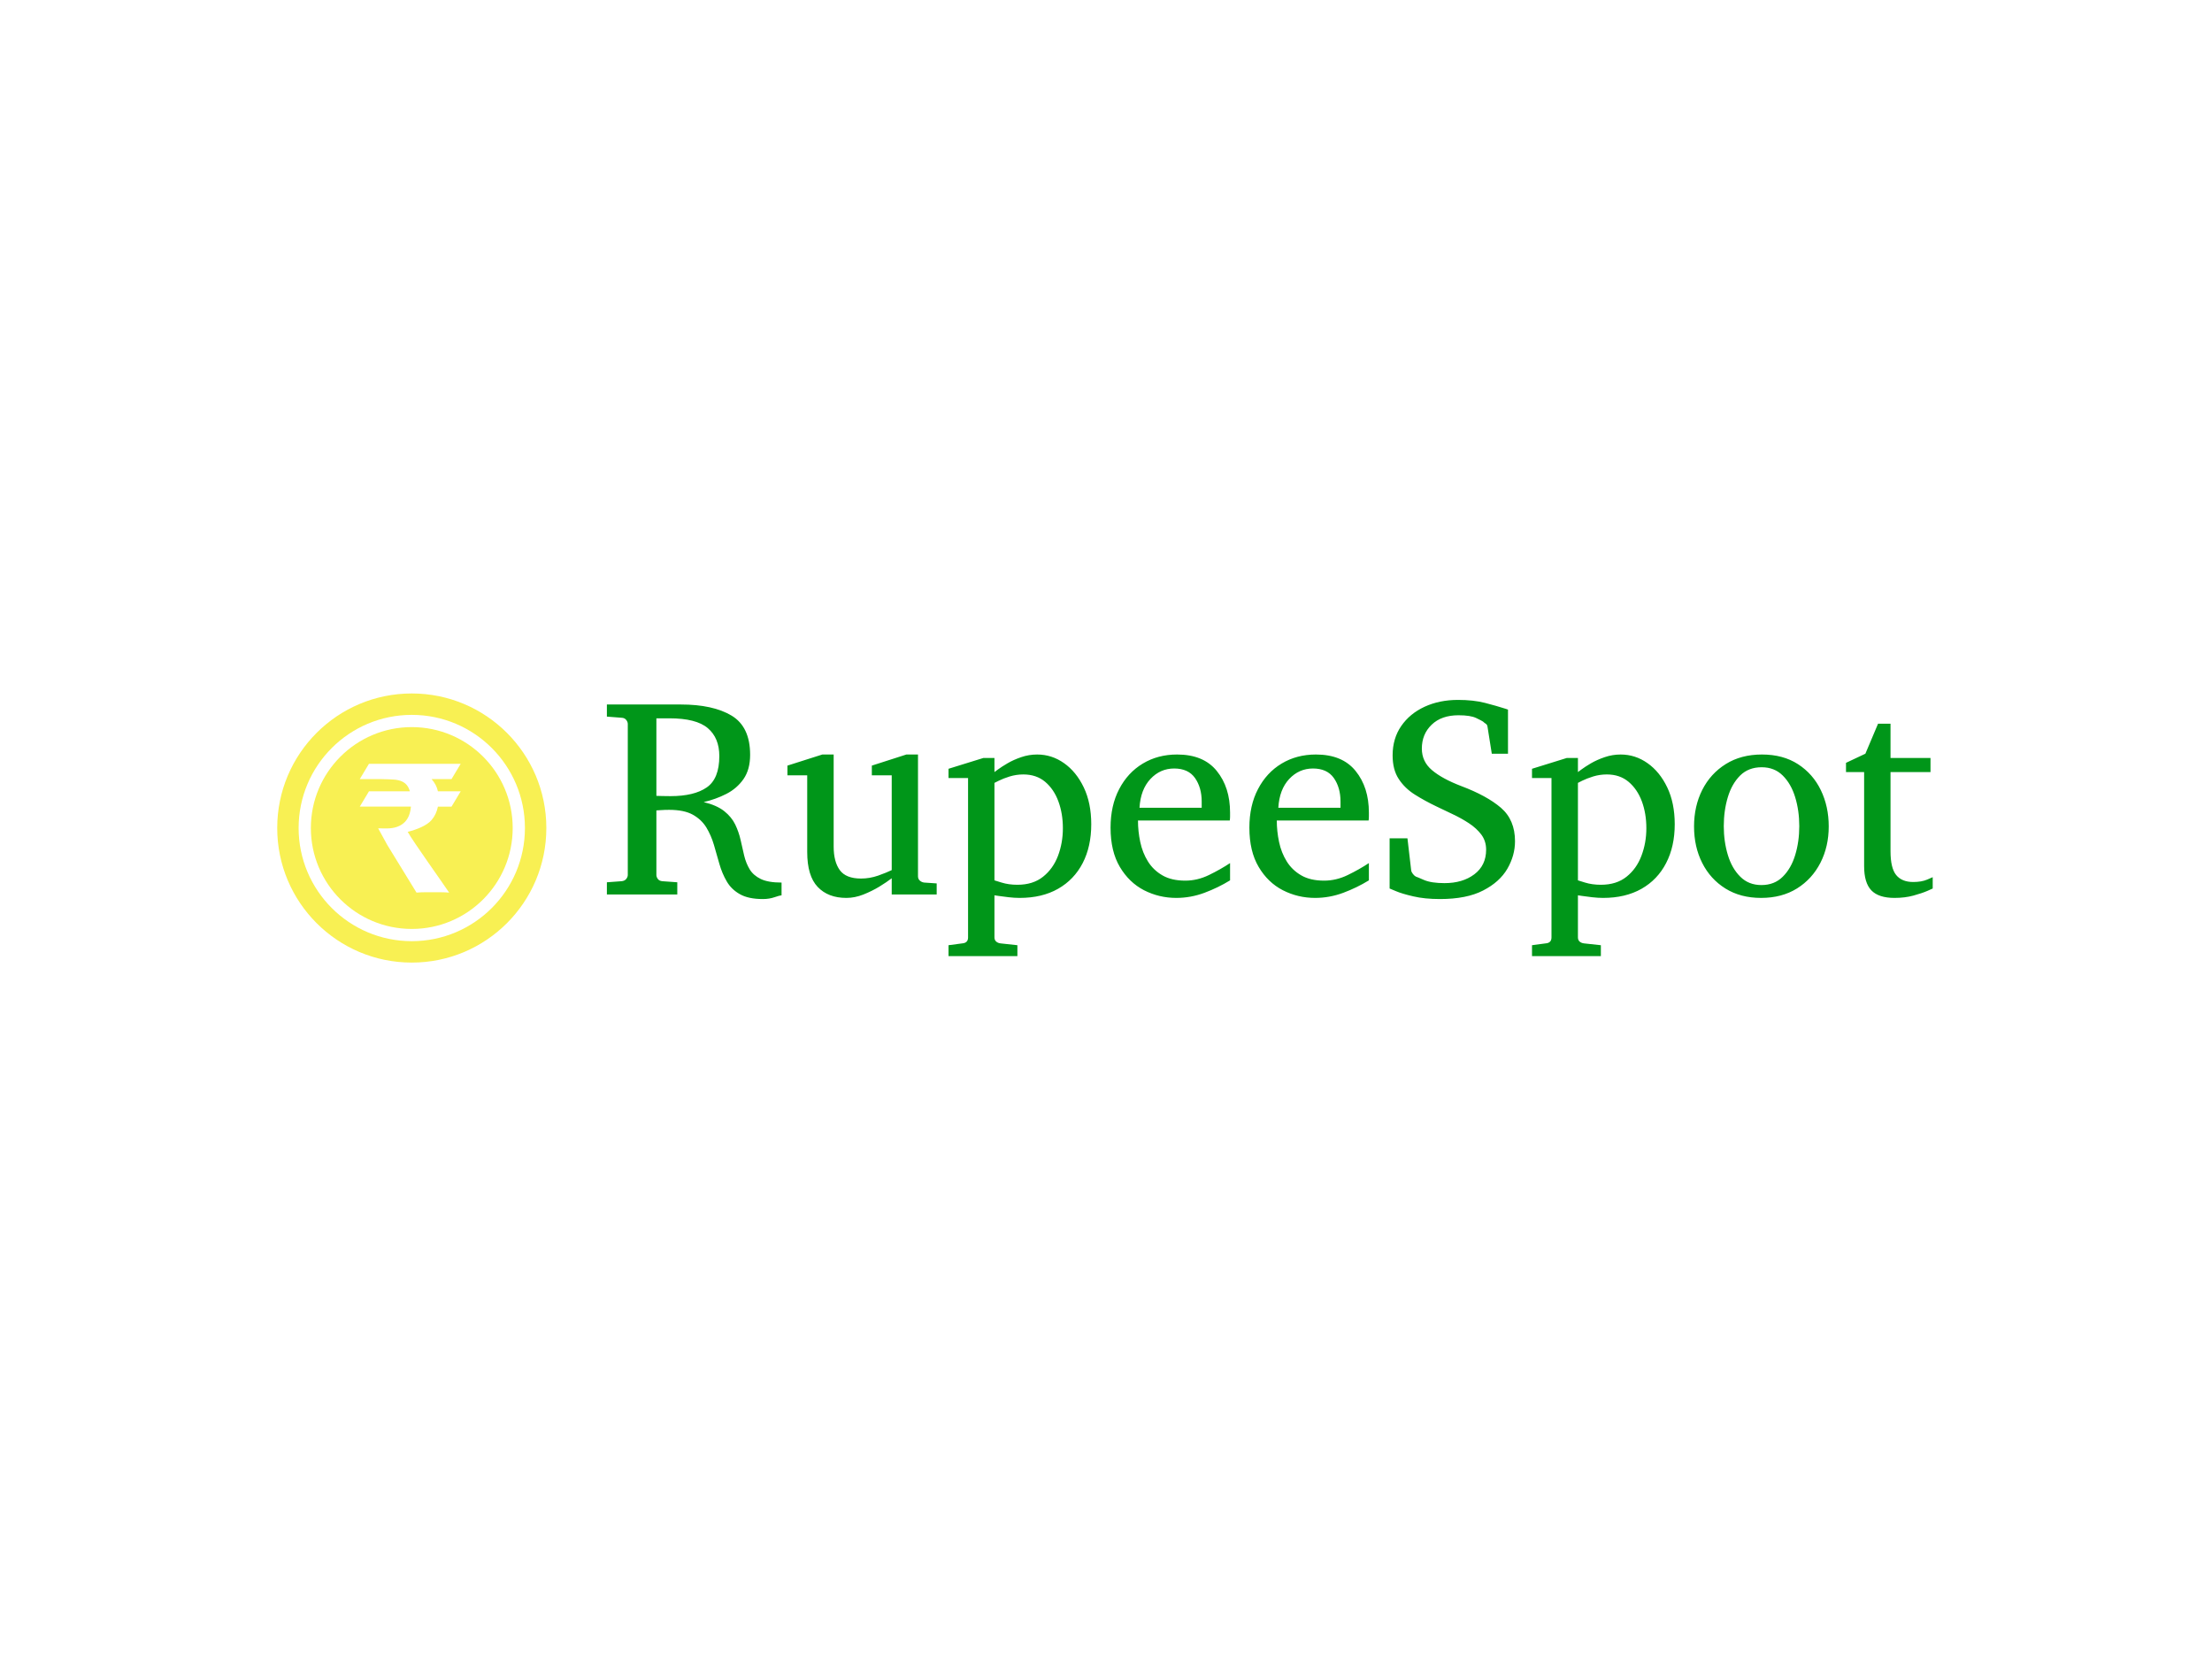
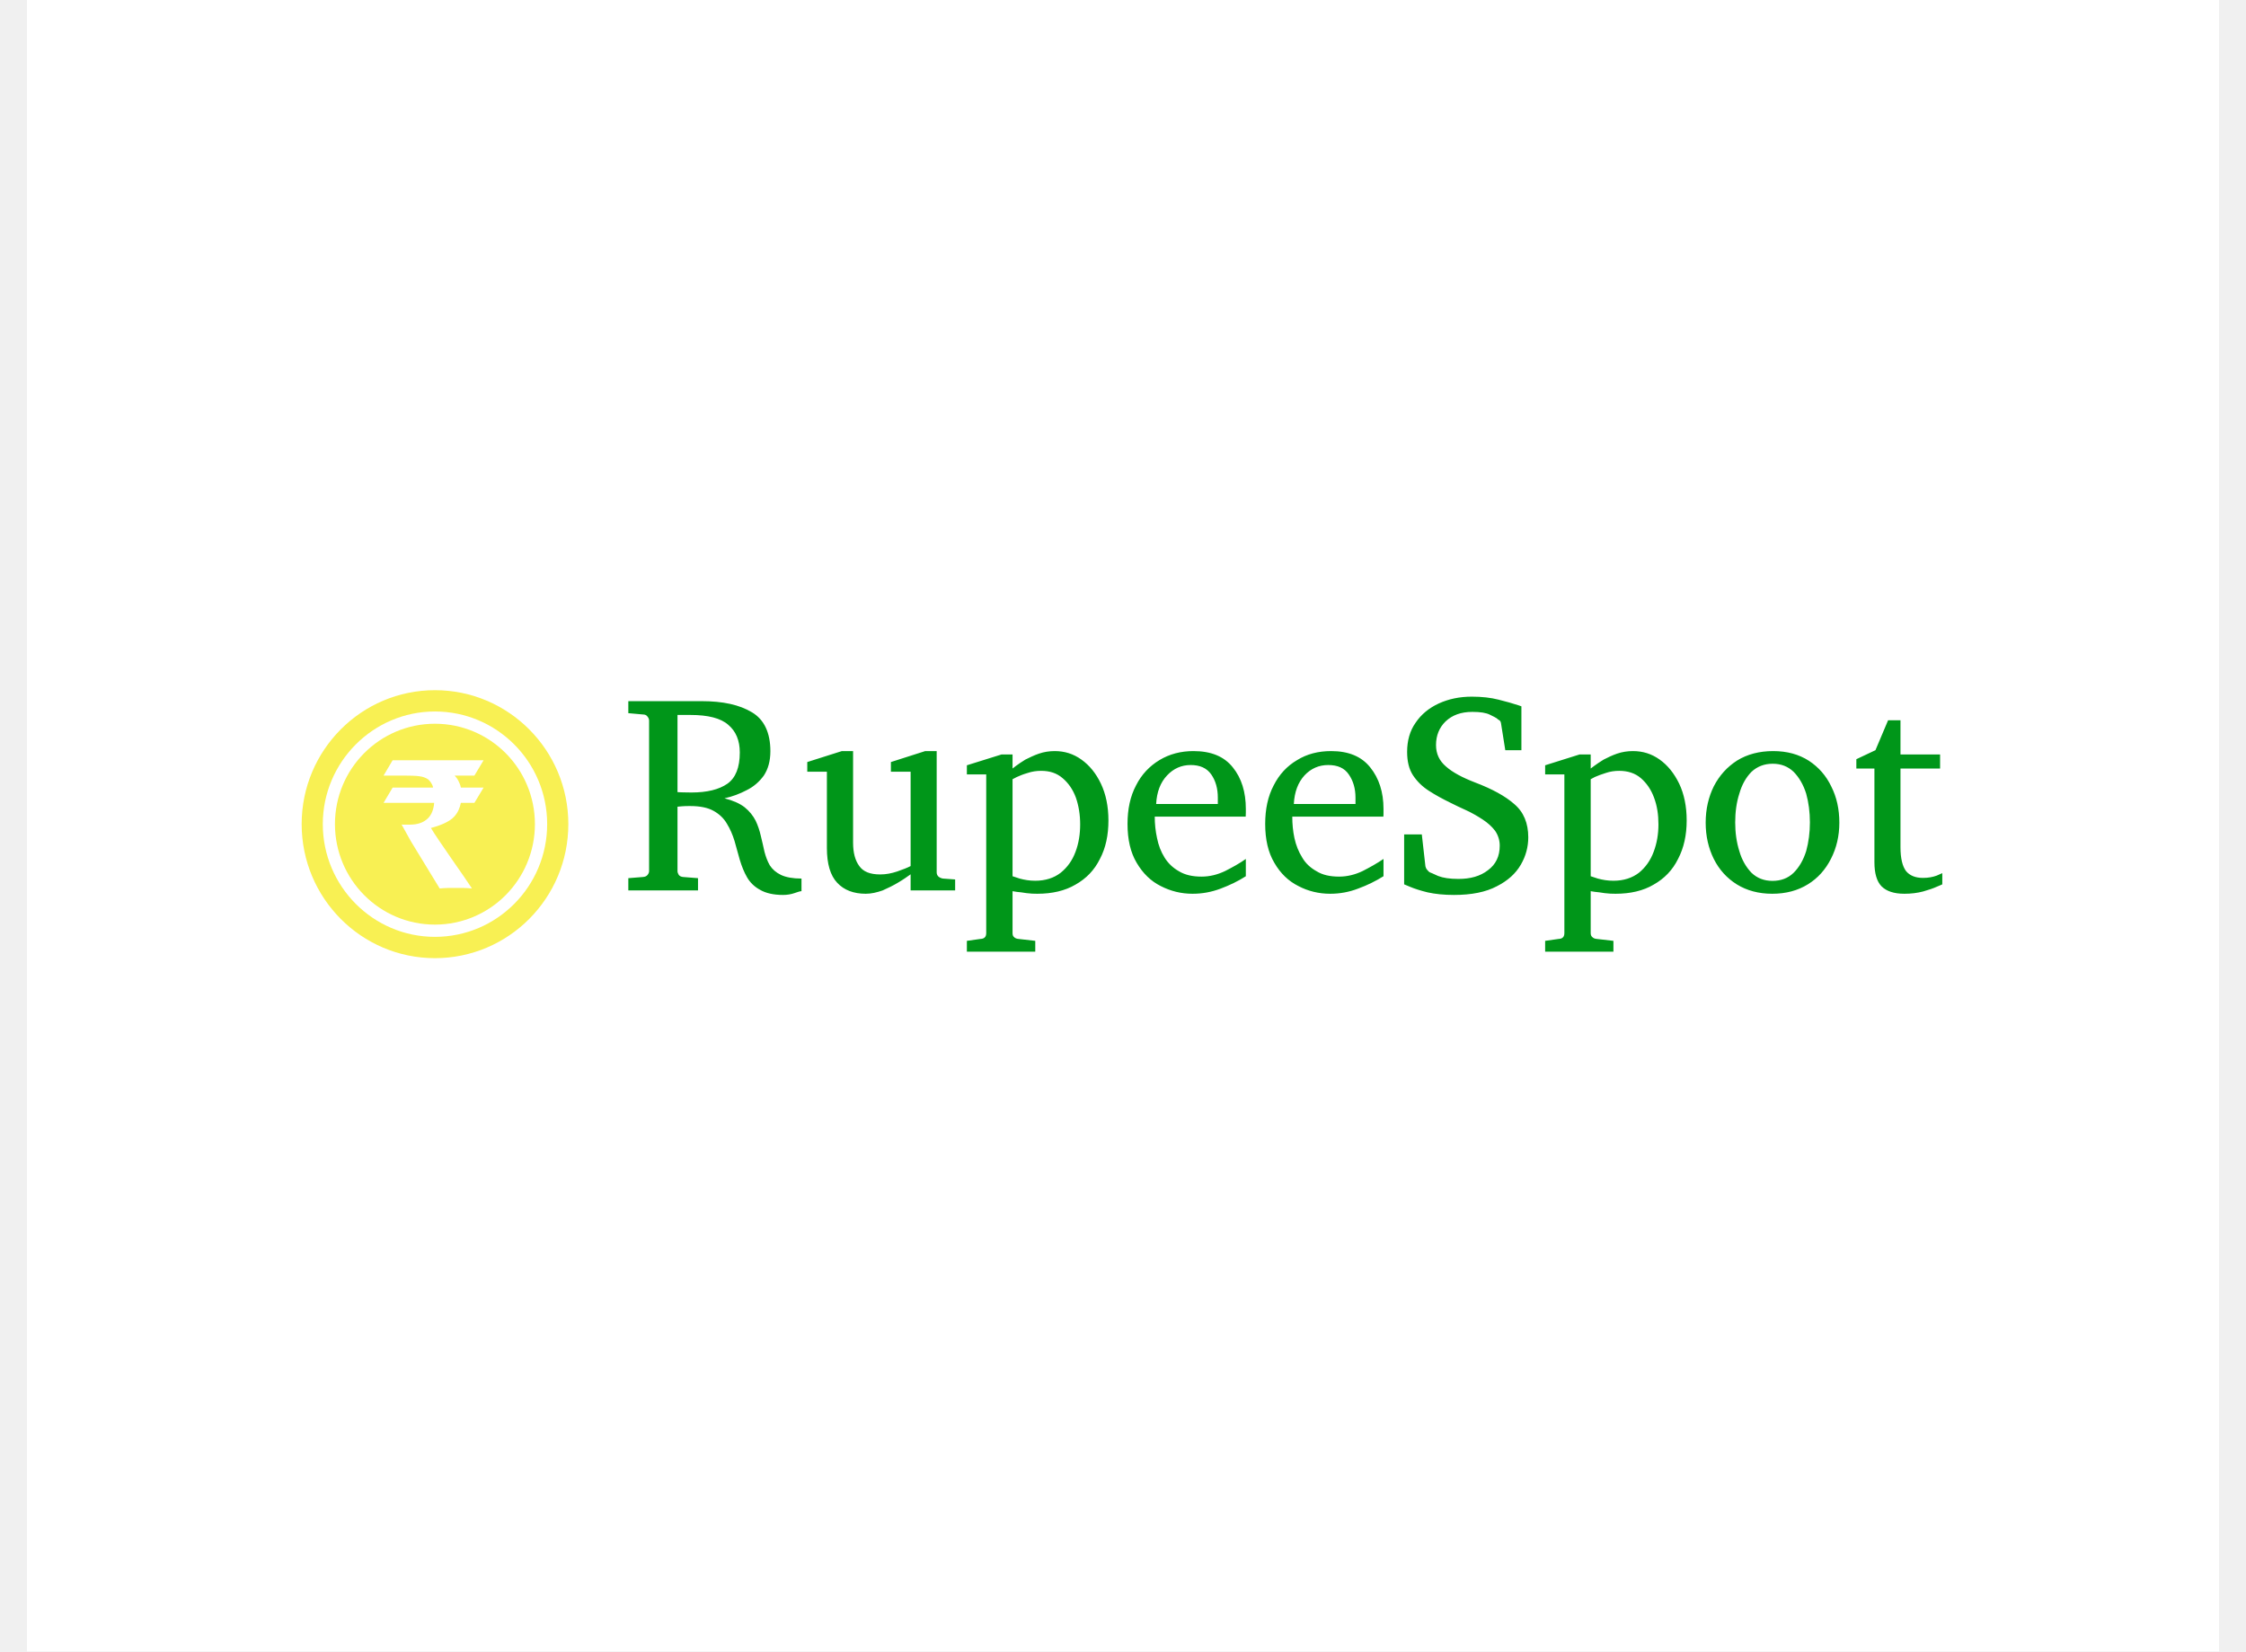
- <svg xmlns="http://www.w3.org/2000/svg" version="1.1" width="2000" height="1500" viewBox="0 0 2000 1500">
-   <rect width="2000" height="1500" fill="#ffffff" />
-   <g transform="matrix(0.75,0,0,0.75,249.0909,625.6649)">
-     <svg viewBox="0 0 396 65" data-background-color="#ffffff" preserveAspectRatio="xMidYMid meet" height="328" width="2000">
-       <g id="tight-bounds" transform="matrix(1,0,0,1,0.24,0.352759)">
-         <svg viewBox="0 0 395.52 64.294" height="64.294" width="395.52">
-           <g>
-             <svg viewBox="0 0 493.841 80.277" height="64.294" width="395.52">
-               <g transform="matrix(1,0,0,1,98.32076,1.923008)">
-                 <svg viewBox="0 0 395.52 76.431" height="76.431" width="395.52">
-                   <g id="textblocktransform">
-                     <svg viewBox="0 0 395.52 76.431" height="76.431" width="395.52" id="textblock">
-                       <g>
-                         <svg viewBox="0 0 395.52 76.431" height="76.431" width="395.52">
-                           <g transform="matrix(1,0,0,1,0,0)">
-                             <svg width="395.52" viewBox="1.61 -34.35 234.09 45.24" height="76.431" data-palette-color="#009619">
-                               <path d="M32.45-2.1L32.45 0.15Q32.13 0.17 31.2 0.49 30.27 0.81 29.15 0.81L29.15 0.81Q26.59 0.81 25.09-0.05 23.58-0.9 22.77-2.31 21.95-3.71 21.47-5.4 21-7.08 20.51-8.75 20.02-10.42 19.17-11.83 18.31-13.23 16.77-14.09 15.23-14.94 12.6-14.94L12.6-14.94Q11.82-14.94 11.12-14.89 10.42-14.84 10.35-14.84L10.35-14.84 10.35-3.44Q10.35-3.08 10.61-2.73 10.86-2.39 11.4-2.34L11.4-2.34 14.04-2.15 14.04 0 1.61 0 1.61-2.15 4.2-2.34Q4.74-2.39 5.02-2.73 5.3-3.08 5.3-3.44L5.3-3.44 5.3-30.1Q5.3-30.47 5.02-30.82 4.74-31.18 4.2-31.2L4.2-31.2 1.61-31.4 1.61-33.54 14.65-33.54Q20.34-33.54 23.62-31.58 26.9-29.61 26.9-24.66L26.9-24.66Q26.9-22.05 25.73-20.37 24.56-18.7 22.69-17.75 20.83-16.8 18.7-16.31L18.7-16.31Q21.02-15.75 22.33-14.71 23.63-13.67 24.27-12.35 24.9-11.04 25.22-9.62 25.54-8.2 25.85-6.86 26.17-5.52 26.82-4.44 27.47-3.37 28.78-2.73 30.1-2.1 32.45-2.1L32.45-2.1ZM21.46-24.44L21.46-24.44Q21.46-27.64 19.42-29.37 17.38-31.1 12.65-31.1L12.65-31.1 10.35-31.1 10.35-17.41Q10.47-17.41 11.36-17.38 12.26-17.36 12.84-17.36L12.84-17.36Q17.02-17.36 19.24-18.9 21.46-20.43 21.46-24.44ZM59.84-1.95L59.84 0 51.9 0 51.9-2.86Q51.05-2.2 49.73-1.39 48.41-0.59 46.9 0.01 45.38 0.61 43.89 0.61L43.89 0.61Q40.67 0.61 38.83-1.33 36.98-3.27 36.98-7.5L36.98-7.5 36.98-21.04 33.49-21.04 33.49-22.75 39.65-24.71 41.65-24.71 41.65-8.45Q41.65-5.79 42.73-4.3 43.82-2.81 46.48-2.81L46.48-2.81Q48.02-2.81 49.51-3.33 51-3.86 51.9-4.3L51.9-4.3 51.9-21.04 48.39-21.04 48.39-22.75 54.49-24.71 56.54-24.71 56.54-3.2Q56.54-2.73 56.87-2.44 57.2-2.15 57.64-2.1L57.64-2.1 59.84-1.95ZM87.13-12.4L87.13-12.4Q87.13-8.47 85.62-5.54 84.1-2.61 81.27-1 78.44 0.61 74.48 0.61L74.48 0.61Q73.58 0.61 72.54 0.49 71.5 0.37 70.77 0.26 70.04 0.15 70.04 0.15L70.04 0.15 70.04 7.59Q70.04 8.06 70.36 8.33 70.67 8.59 71.14 8.64L71.14 8.64 74.09 8.96 74.09 10.89 61.93 10.89 61.93 8.96 64.33 8.64Q65.38 8.57 65.38 7.59L65.38 7.59 65.38-20.56 61.93-20.56 61.93-22.19 68.09-24.1 70.04-24.1 70.04-21.61Q70.04-21.61 70.66-22.07 71.28-22.53 72.35-23.16 73.41-23.78 74.76-24.24 76.12-24.71 77.58-24.71L77.58-24.71Q80.17-24.71 82.33-23.18 84.49-21.66 85.81-18.9 87.13-16.14 87.13-12.4ZM82.12-11.69L82.12-11.69Q82.12-14.28 81.33-16.43 80.54-18.58 78.99-19.89 77.44-21.19 75.14-21.19L75.14-21.19Q73.9-21.19 72.72-20.83 71.55-20.46 70.8-20.08 70.04-19.7 70.04-19.7L70.04-19.7 70.04-2.49Q70.04-2.49 71.3-2.1 72.55-1.71 74.09-1.71L74.09-1.71Q76.85-1.71 78.62-3.13 80.39-4.54 81.26-6.82 82.12-9.11 82.12-11.69ZM111.64-5.54L111.64-2.49Q109.54-1.2 107.11-0.29 104.68 0.61 102.14 0.61L102.14 0.61Q99.11 0.61 96.46-0.74 93.82-2.1 92.18-4.86 90.54-7.62 90.54-11.79L90.54-11.79Q90.54-15.7 92.06-18.6 93.57-21.51 96.23-23.11 98.89-24.71 102.29-24.71L102.29-24.71Q106.95-24.71 109.29-21.81 111.64-18.92 111.64-14.45L111.64-14.45Q111.64-14.21 111.64-13.81 111.64-13.4 111.59-13.06L111.59-13.06 95.38-13.06Q95.38-11.16 95.78-9.27 96.18-7.37 97.14-5.83 98.09-4.3 99.7-3.37 101.31-2.44 103.73-2.44L103.73-2.44Q105.88-2.44 107.91-3.43 109.95-4.42 111.64-5.54L111.64-5.54ZM95.65-15.31L106.63-15.31 106.63-16.41Q106.63-18.87 105.45-20.56 104.26-22.24 101.77-22.24L101.77-22.24Q99.31-22.24 97.58-20.39 95.84-18.53 95.65-15.31L95.65-15.31ZM136.15-5.54L136.15-2.49Q134.05-1.2 131.62-0.29 129.19 0.61 126.65 0.61L126.65 0.61Q123.62 0.61 120.97-0.74 118.32-2.1 116.69-4.86 115.05-7.62 115.05-11.79L115.05-11.79Q115.05-15.7 116.57-18.6 118.08-21.51 120.74-23.11 123.4-24.71 126.8-24.71L126.8-24.71Q131.46-24.71 133.8-21.81 136.15-18.92 136.15-14.45L136.15-14.45Q136.15-14.21 136.15-13.81 136.15-13.4 136.1-13.06L136.1-13.06 119.89-13.06Q119.89-11.16 120.29-9.27 120.69-7.37 121.65-5.83 122.6-4.3 124.21-3.37 125.82-2.44 128.24-2.44L128.24-2.44Q130.39-2.44 132.42-3.43 134.46-4.42 136.15-5.54L136.15-5.54ZM120.16-15.31L131.14-15.31 131.14-16.41Q131.14-18.87 129.96-20.56 128.77-22.24 126.28-22.24L126.28-22.24Q123.82-22.24 122.08-20.39 120.35-18.53 120.16-15.31L120.16-15.31ZM161.95-9.4L161.95-9.4Q161.95-6.88 160.6-4.54 159.24-2.2 156.32-0.7 153.41 0.81 148.69 0.81L148.69 0.81Q146.01 0.81 144.01 0.34 142-0.12 140.91-0.59 139.81-1.05 139.81-1.05L139.81-1.05 139.81-9.91 142.96-9.91 143.62-4.25Q143.66-3.96 143.93-3.61 144.2-3.27 144.45-3.15L144.45-3.15Q144.57-3.13 145.87-2.56 147.18-2 149.5-2L149.5-2Q152.7-2 154.77-3.56 156.85-5.13 156.85-7.91L156.85-7.91Q156.85-9.42 156.01-10.56 155.16-11.69 153.82-12.57 152.48-13.45 150.95-14.17 149.43-14.89 148.06-15.55L148.06-15.55Q146.01-16.53 144.25-17.64 142.49-18.75 141.42-20.39 140.34-22.02 140.34-24.56L140.34-24.56Q140.34-27.54 141.86-29.74 143.37-31.93 145.98-33.14 148.6-34.35 151.89-34.35L151.89-34.35Q154.58-34.35 156.63-33.83 158.68-33.3 160.27-32.79L160.27-32.79 160.71-32.64 160.71-24.85 157.85-24.85 157.09-29.64Q157.04-29.98 156.79-30.14 156.53-30.3 156.31-30.52L156.31-30.52Q156.12-30.66 155.1-31.15 154.09-31.64 151.97-31.64L151.97-31.64Q148.96-31.64 147.23-29.97 145.5-28.3 145.5-25.76L145.5-25.76Q145.5-23.46 147.29-21.95 149.08-20.43 152.45-19.14L152.45-19.14Q156.99-17.43 159.47-15.3 161.95-13.16 161.95-9.4ZM190.15-12.4L190.15-12.4Q190.15-8.47 188.63-5.54 187.12-2.61 184.29-1 181.45 0.61 177.5 0.61L177.5 0.61Q176.6 0.61 175.56 0.49 174.52 0.37 173.79 0.26 173.06 0.15 173.06 0.15L173.06 0.15 173.06 7.59Q173.06 8.06 173.37 8.33 173.69 8.59 174.15 8.64L174.15 8.64 177.11 8.96 177.11 10.89 164.95 10.89 164.95 8.96 167.34 8.64Q168.39 8.57 168.39 7.59L168.39 7.59 168.39-20.56 164.95-20.56 164.95-22.19 171.1-24.1 173.06-24.1 173.06-21.61Q173.06-21.61 173.68-22.07 174.3-22.53 175.36-23.16 176.43-23.78 177.78-24.24 179.14-24.71 180.6-24.71L180.6-24.71Q183.19-24.71 185.35-23.18 187.51-21.66 188.83-18.9 190.15-16.14 190.15-12.4ZM185.14-11.69L185.14-11.69Q185.14-14.28 184.35-16.43 183.55-18.58 182-19.89 180.45-21.19 178.16-21.19L178.16-21.19Q176.91-21.19 175.74-20.83 174.57-20.46 173.81-20.08 173.06-19.7 173.06-19.7L173.06-19.7 173.06-2.49Q173.06-2.49 174.31-2.1 175.57-1.71 177.11-1.71L177.11-1.71Q179.87-1.71 181.64-3.13 183.41-4.54 184.27-6.82 185.14-9.11 185.14-11.69ZM217.34-12.01L217.34-12.01Q217.34-8.47 215.88-5.6 214.41-2.73 211.74-1.06 209.06 0.61 205.4 0.61L205.4 0.61Q201.76 0.61 199.1-1.05 196.44-2.71 195-5.57 193.56-8.42 193.56-12.01L193.56-12.01Q193.56-15.58 195.01-18.46 196.47-21.34 199.16-23.02 201.86-24.71 205.55-24.71L205.55-24.71Q209.28-24.71 211.92-23 214.56-21.29 215.95-18.41 217.34-15.53 217.34-12.01ZM212.14-12.06L212.14-12.06Q212.14-14.79 211.42-17.16 210.7-19.53 209.22-21 207.75-22.46 205.5-22.46L205.5-22.46Q203.18-22.46 201.7-21 200.23-19.53 199.52-17.16 198.81-14.79 198.81-12.06L198.81-12.06Q198.81-9.35 199.53-6.97 200.25-4.59 201.73-3.13 203.21-1.66 205.45-1.66L205.45-1.66Q207.75-1.66 209.22-3.13 210.7-4.59 211.42-6.96 212.14-9.33 212.14-12.06ZM235.7-3.05L235.7-3.05 235.7-1.05Q235.7-1.05 234.76-0.63 233.82-0.22 232.29 0.2 230.77 0.61 228.96 0.61L228.96 0.61Q226.15 0.61 224.87-0.72 223.59-2.05 223.59-5L223.59-5 223.59-21.61 220.39-21.61 220.39-23.24 223.81-24.85 226.05-30.15 228.25-30.15 228.25-24.1 235.31-24.1 235.31-21.61 228.25-21.61 228.25-7.64Q228.25-4.66 229.25-3.43 230.25-2.2 232.26-2.2L232.26-2.2Q233.72-2.2 234.71-2.62 235.7-3.05 235.7-3.05Z" opacity="1" transform="matrix(1,0,0,1,0,0)" fill="#009619" class="wordmark-text-0" data-fill-palette-color="primary" id="text-0" />
-                             </svg>
-                           </g>
-                         </svg>
-                       </g>
-                     </svg>
-                   </g>
-                 </svg>
-               </g>
-               <g>
-                 <svg viewBox="0 0 80.277 80.277" height="80.277" width="80.277">
-                   <g>
-                     <svg version="1.1" x="0" y="0" viewBox="6 6 88 88" enable-background="new 0 0 100 100" xml:space="preserve" height="80.277" width="80.277" class="icon-icon-0" data-fill-palette-color="accent" id="icon-0">
-                       <g fill="#f8f053" data-fill-palette-color="accent">
-                         <path d="M50 6C25.699 6 6 25.699 6 50S25.699 94 50 94 94 74.301 94 50 74.301 6 50 6M50 87C29.565 87 13 70.435 13 50S29.565 13 50 13 87 29.565 87 50 70.435 87 50 87" fill="#f8f053" data-fill-palette-color="accent" />
-                         <path d="M50 17C31.774 17 17 31.774 17 50S31.774 83 50 83 83 68.226 83 50 68.226 17 50 17M57.768 35.843C58.12 36.497 58.379 37.218 58.55 38H66L63 43H58.547C58.205 44.718 57.509 46.196 56.441 47.424 54.869 49.233 51.61 50.51 48.663 51.255 50.549 54.596 60.056 67.857 62.218 71.118A31 31 0 0 0 59.565 71H54.231C53.346 71 52.453 71.039 51.548 71.118L42 55.553 39 50.086C39.048 50.091 39.1 50.101 39.146 50.105 39.362 50.126 41.568 50.135 41.765 50.135 44.358 50.135 46.342 49.438 47.717 48.042 48.873 46.87 49.537 45.184 49.721 42.999H33L36 37.999H49.368C49.329 37.859 49.296 37.709 49.251 37.58 48.897 36.559 48.356 35.782 47.63 35.252 46.902 34.722 45.959 34.378 44.801 34.221 43.884 34.097 41.357 34.025 39.734 33.999H33L36 28.999H66L63 33.999H56.471A9.6 9.6 0 0 1 57.768 35.843" fill="#f8f053" data-fill-palette-color="accent" />
-                       </g>
-                     </svg>
-                   </g>
-                 </svg>
-               </g>
-             </svg>
-           </g>
-           <defs />
-         </svg>
-         <rect width="395.52" height="64.294" fill="none" stroke="none" visibility="hidden" />
-       </g>
-     </svg>
+ <svg xmlns="http://www.w3.org/2000/svg" width="68px" height="50px" viewBox="0 0 68 50" version="1.1">
+   <defs>
+     <clipPath id="clip1">
+       <path d="M 19.023 21.094 L 58.805 21.094 L 58.805 28.816 L 19.023 28.816 Z M 19.023 21.094 " />
+     </clipPath>
+     <clipPath id="clip2">
+       <path d="M 9.133 20.898 L 17.207 20.898 L 17.207 29.012 L 9.133 29.012 Z M 9.133 20.898 " />
+     </clipPath>
+     <clipPath id="clip3">
+       <path d="M 10 21.668 L 17 21.668 L 17 28 L 10 28 Z M 10 21.668 " />
+     </clipPath>
+   </defs>
+   <g id="surface1">
+     <path style=" stroke:none;fill-rule:nonzero;fill:rgb(100%,100%,100%);fill-opacity:1;" d="M 0.816 0 L 67.184 0 L 67.184 50 L 0.816 50 Z M 0.816 0 " />
+     <g clip-path="url(#clip1)" clip-rule="nonzero">
+       <path style=" stroke:none;fill-rule:nonzero;fill:rgb(0%,58.824%,9.804%);fill-opacity:1;" d="M 24.266 26.602 L 24.266 26.984 C 24.227 26.984 24.16 27.004 24.051 27.043 C 23.949 27.078 23.832 27.098 23.707 27.098 C 23.418 27.098 23.184 27.043 23.016 26.945 C 22.848 26.855 22.711 26.727 22.617 26.562 C 22.527 26.406 22.457 26.23 22.398 26.035 C 22.348 25.848 22.293 25.652 22.238 25.461 C 22.18 25.273 22.105 25.098 22.008 24.941 C 21.914 24.777 21.777 24.648 21.602 24.551 C 21.426 24.453 21.191 24.406 20.895 24.406 C 20.805 24.406 20.719 24.406 20.641 24.414 C 20.562 24.422 20.52 24.426 20.512 24.426 L 20.512 26.375 C 20.512 26.414 20.527 26.453 20.551 26.492 C 20.582 26.531 20.629 26.551 20.688 26.555 L 21.133 26.59 L 21.133 26.961 L 19.023 26.961 L 19.023 26.59 L 19.461 26.555 C 19.527 26.551 19.574 26.531 19.605 26.492 C 19.637 26.453 19.652 26.414 19.652 26.375 L 19.652 21.824 C 19.652 21.777 19.637 21.738 19.605 21.699 C 19.574 21.652 19.527 21.633 19.461 21.633 L 19.023 21.594 L 19.023 21.23 L 21.238 21.23 C 21.887 21.23 22.391 21.34 22.77 21.57 C 23.137 21.789 23.324 22.188 23.324 22.746 C 23.324 23.047 23.254 23.289 23.125 23.484 C 22.988 23.672 22.82 23.82 22.605 23.926 C 22.398 24.035 22.172 24.121 21.934 24.172 C 22.191 24.238 22.398 24.328 22.547 24.445 C 22.691 24.562 22.801 24.699 22.879 24.852 C 22.949 25 23 25.156 23.035 25.312 C 23.074 25.477 23.113 25.633 23.145 25.789 C 23.184 25.938 23.234 26.074 23.305 26.199 C 23.383 26.32 23.492 26.418 23.645 26.492 C 23.793 26.562 24 26.602 24.266 26.602 Z M 22.398 22.785 C 22.398 22.422 22.281 22.141 22.047 21.945 C 21.82 21.746 21.438 21.648 20.902 21.648 L 20.512 21.648 L 20.512 23.984 C 20.527 23.984 20.582 23.992 20.68 23.992 C 20.785 23.992 20.867 23.996 20.934 23.996 C 21.406 23.996 21.77 23.906 22.023 23.73 C 22.27 23.555 22.398 23.242 22.398 22.785 Z M 28.918 26.629 L 28.918 26.961 L 27.57 26.961 L 27.57 26.473 C 27.473 26.543 27.352 26.629 27.199 26.719 C 27.051 26.809 26.891 26.887 26.723 26.961 C 26.547 27.023 26.379 27.062 26.211 27.062 C 25.848 27.062 25.555 26.953 25.348 26.73 C 25.141 26.512 25.035 26.16 25.035 25.676 L 25.035 23.367 L 24.441 23.367 L 24.441 23.074 L 25.488 22.742 L 25.828 22.742 L 25.828 25.516 C 25.828 25.82 25.891 26.055 26.016 26.223 C 26.137 26.395 26.344 26.477 26.648 26.477 C 26.824 26.477 26.992 26.445 27.164 26.387 C 27.332 26.328 27.469 26.277 27.57 26.223 L 27.57 23.367 L 26.973 23.367 L 26.973 23.074 L 28.012 22.742 L 28.359 22.742 L 28.359 26.414 C 28.359 26.465 28.379 26.512 28.414 26.543 C 28.453 26.574 28.496 26.594 28.551 26.602 Z M 33.559 24.844 C 33.559 25.285 33.477 25.676 33.301 26.008 C 33.133 26.348 32.887 26.602 32.562 26.785 C 32.242 26.973 31.855 27.062 31.406 27.062 C 31.305 27.062 31.195 27.059 31.078 27.043 C 30.961 27.023 30.863 27.012 30.777 27.004 C 30.695 26.992 30.656 26.984 30.656 26.984 L 30.656 28.254 C 30.656 28.309 30.668 28.348 30.707 28.379 C 30.738 28.41 30.785 28.426 30.836 28.43 L 31.344 28.488 L 31.344 28.816 L 29.273 28.816 L 29.273 28.488 L 29.684 28.43 C 29.801 28.426 29.859 28.367 29.859 28.254 L 29.859 23.449 L 29.273 23.449 L 29.273 23.172 L 30.324 22.844 L 30.656 22.844 L 30.656 23.27 C 30.656 23.27 30.688 23.242 30.758 23.191 C 30.832 23.137 30.922 23.074 31.043 23 C 31.168 22.938 31.305 22.871 31.453 22.82 C 31.609 22.766 31.77 22.742 31.934 22.742 C 32.23 22.742 32.496 22.824 32.742 23 C 32.988 23.176 33.184 23.418 33.332 23.73 C 33.48 24.043 33.559 24.414 33.559 24.844 Z M 32.703 24.961 C 32.703 24.668 32.66 24.402 32.574 24.152 C 32.484 23.906 32.348 23.711 32.172 23.562 C 31.996 23.41 31.785 23.34 31.52 23.34 C 31.383 23.34 31.246 23.359 31.109 23.406 C 30.973 23.445 30.871 23.488 30.785 23.527 C 30.695 23.574 30.656 23.594 30.656 23.594 L 30.656 26.531 C 30.656 26.531 30.727 26.555 30.871 26.602 C 31.012 26.641 31.168 26.668 31.344 26.668 C 31.652 26.668 31.914 26.582 32.113 26.426 C 32.316 26.262 32.465 26.055 32.562 25.793 C 32.66 25.535 32.703 25.254 32.703 24.961 Z M 37.719 26.008 L 37.719 26.531 C 37.488 26.68 37.227 26.805 36.957 26.906 C 36.676 27.012 36.398 27.062 36.105 27.062 C 35.762 27.062 35.445 26.984 35.141 26.828 C 34.844 26.68 34.602 26.445 34.414 26.125 C 34.227 25.812 34.137 25.418 34.137 24.949 C 34.137 24.5 34.219 24.113 34.395 23.781 C 34.562 23.449 34.805 23.195 35.102 23.016 C 35.406 22.832 35.75 22.742 36.133 22.742 C 36.664 22.742 37.059 22.902 37.324 23.234 C 37.59 23.562 37.719 23.984 37.719 24.492 C 37.719 24.52 37.719 24.559 37.719 24.602 C 37.719 24.648 37.719 24.688 37.715 24.727 L 34.961 24.727 C 34.961 24.949 34.984 25.164 35.031 25.379 C 35.074 25.594 35.148 25.789 35.258 25.965 C 35.367 26.141 35.512 26.277 35.691 26.379 C 35.875 26.492 36.105 26.543 36.379 26.543 C 36.625 26.543 36.859 26.484 37.09 26.375 C 37.32 26.258 37.531 26.141 37.719 26.008 Z M 35.004 24.344 L 36.871 24.344 L 36.871 24.152 C 36.871 23.875 36.805 23.641 36.672 23.449 C 36.535 23.254 36.328 23.164 36.047 23.164 C 35.77 23.164 35.531 23.27 35.336 23.477 C 35.133 23.691 35.023 23.977 35.004 24.344 Z M 41.887 26.008 L 41.887 26.531 C 41.648 26.68 41.395 26.805 41.117 26.906 C 40.844 27.012 40.559 27.062 40.273 27.062 C 39.93 27.062 39.605 26.984 39.309 26.828 C 39.012 26.68 38.766 26.445 38.582 26.125 C 38.395 25.812 38.305 25.418 38.305 24.949 C 38.305 24.5 38.387 24.113 38.562 23.781 C 38.73 23.449 38.965 23.195 39.27 23.016 C 39.566 22.832 39.91 22.742 40.301 22.742 C 40.824 22.742 41.219 22.902 41.484 23.234 C 41.75 23.562 41.887 23.984 41.887 24.492 C 41.887 24.52 41.887 24.559 41.887 24.602 C 41.887 24.648 41.887 24.688 41.883 24.727 L 39.125 24.727 C 39.125 24.949 39.145 25.164 39.191 25.379 C 39.238 25.594 39.316 25.789 39.426 25.965 C 39.527 26.141 39.676 26.277 39.859 26.379 C 40.039 26.492 40.266 26.543 40.547 26.543 C 40.785 26.543 41.027 26.484 41.254 26.375 C 41.484 26.258 41.691 26.141 41.887 26.008 Z M 39.172 24.344 L 41.039 24.344 L 41.039 24.152 C 41.039 23.875 40.969 23.641 40.836 23.449 C 40.703 23.254 40.496 23.164 40.211 23.164 C 39.93 23.164 39.691 23.27 39.496 23.477 C 39.301 23.691 39.191 23.977 39.172 24.344 Z M 46.27 25.352 C 46.27 25.637 46.199 25.918 46.043 26.184 C 45.887 26.453 45.648 26.668 45.316 26.836 C 44.984 27.012 44.551 27.098 44.02 27.098 C 43.715 27.098 43.449 27.07 43.223 27.02 C 42.996 26.965 42.82 26.906 42.699 26.855 C 42.574 26.805 42.512 26.777 42.512 26.777 L 42.512 25.266 L 43.047 25.266 L 43.156 26.23 C 43.164 26.262 43.176 26.301 43.211 26.34 C 43.242 26.379 43.27 26.406 43.301 26.418 C 43.312 26.418 43.391 26.457 43.539 26.523 C 43.691 26.582 43.891 26.613 44.156 26.613 C 44.52 26.613 44.816 26.531 45.051 26.348 C 45.289 26.172 45.406 25.926 45.406 25.605 C 45.406 25.438 45.355 25.285 45.266 25.156 C 45.168 25.027 45.043 24.914 44.887 24.812 C 44.738 24.715 44.578 24.621 44.402 24.539 C 44.227 24.461 44.066 24.383 43.91 24.305 C 43.676 24.191 43.461 24.074 43.262 23.945 C 43.066 23.82 42.906 23.664 42.781 23.477 C 42.66 23.293 42.602 23.055 42.602 22.766 C 42.602 22.43 42.684 22.129 42.859 21.883 C 43.027 21.633 43.262 21.438 43.559 21.301 C 43.859 21.164 44.188 21.094 44.562 21.094 C 44.867 21.094 45.137 21.125 45.367 21.184 C 45.602 21.242 45.809 21.301 45.984 21.359 L 46.062 21.387 L 46.062 22.715 L 45.574 22.715 L 45.445 21.902 C 45.438 21.863 45.426 21.828 45.395 21.809 C 45.367 21.797 45.336 21.77 45.316 21.75 C 45.289 21.73 45.227 21.699 45.109 21.641 C 44.992 21.582 44.816 21.555 44.578 21.555 C 44.234 21.555 43.969 21.652 43.766 21.844 C 43.574 22.031 43.477 22.273 43.477 22.559 C 43.477 22.824 43.578 23.039 43.781 23.211 C 43.98 23.387 44.273 23.543 44.656 23.691 C 45.172 23.887 45.57 24.102 45.848 24.348 C 46.133 24.59 46.27 24.93 46.27 25.352 Z M 51.066 24.844 C 51.066 25.285 50.98 25.676 50.805 26.008 C 50.637 26.348 50.391 26.602 50.066 26.785 C 49.75 26.973 49.359 27.062 48.914 27.062 C 48.809 27.062 48.699 27.059 48.582 27.043 C 48.465 27.023 48.367 27.012 48.285 27.004 C 48.199 26.992 48.16 26.984 48.16 26.984 L 48.16 28.254 C 48.16 28.309 48.176 28.348 48.215 28.379 C 48.246 28.41 48.293 28.426 48.344 28.43 L 48.848 28.488 L 48.848 28.816 L 46.781 28.816 L 46.781 28.488 L 47.188 28.43 C 47.305 28.426 47.363 28.367 47.363 28.254 L 47.363 23.449 L 46.781 23.449 L 46.781 23.172 L 47.824 22.844 L 48.16 22.844 L 48.16 23.27 C 48.16 23.27 48.195 23.242 48.266 23.191 C 48.336 23.137 48.434 23.074 48.551 23 C 48.672 22.938 48.809 22.871 48.957 22.82 C 49.113 22.766 49.277 22.742 49.438 22.742 C 49.738 22.742 50.004 22.824 50.25 23 C 50.496 23.176 50.688 23.418 50.84 23.73 C 50.988 24.043 51.066 24.414 51.066 24.844 Z M 50.211 24.961 C 50.211 24.668 50.172 24.402 50.078 24.152 C 49.988 23.906 49.852 23.711 49.68 23.562 C 49.504 23.41 49.281 23.34 49.023 23.34 C 48.887 23.34 48.746 23.359 48.613 23.406 C 48.484 23.445 48.375 23.488 48.285 23.527 C 48.199 23.574 48.16 23.594 48.16 23.594 L 48.16 26.531 C 48.16 26.531 48.234 26.555 48.375 26.602 C 48.52 26.641 48.672 26.668 48.848 26.668 C 49.16 26.668 49.418 26.582 49.621 26.426 C 49.82 26.262 49.969 26.055 50.066 25.793 C 50.164 25.535 50.211 25.254 50.211 24.961 Z M 55.688 24.91 C 55.688 25.312 55.602 25.676 55.434 26.004 C 55.27 26.328 55.039 26.59 54.734 26.777 C 54.43 26.965 54.074 27.062 53.656 27.062 C 53.242 27.062 52.887 26.965 52.582 26.777 C 52.285 26.59 52.051 26.336 51.887 26.008 C 51.727 25.684 51.641 25.32 51.641 24.91 C 51.641 24.5 51.727 24.133 51.887 23.809 C 52.059 23.477 52.289 23.223 52.594 23.027 C 52.898 22.84 53.262 22.742 53.684 22.742 C 54.105 22.742 54.461 22.84 54.766 23.035 C 55.062 23.23 55.289 23.488 55.445 23.816 C 55.609 24.141 55.688 24.504 55.688 24.91 Z M 54.797 24.902 C 54.797 24.59 54.758 24.297 54.684 24.031 C 54.598 23.758 54.473 23.543 54.305 23.371 C 54.137 23.211 53.93 23.125 53.672 23.125 C 53.41 23.125 53.199 23.211 53.027 23.371 C 52.859 23.543 52.738 23.758 52.66 24.031 C 52.574 24.297 52.535 24.59 52.535 24.902 C 52.535 25.207 52.574 25.496 52.66 25.77 C 52.738 26.043 52.867 26.258 53.027 26.426 C 53.199 26.59 53.41 26.672 53.664 26.672 C 53.922 26.672 54.137 26.59 54.305 26.426 C 54.473 26.258 54.598 26.043 54.684 25.77 C 54.758 25.5 54.797 25.207 54.797 24.902 Z M 58.805 26.438 L 58.805 26.777 C 58.805 26.777 58.75 26.805 58.641 26.848 C 58.539 26.895 58.395 26.945 58.227 26.992 C 58.051 27.039 57.863 27.062 57.656 27.062 C 57.34 27.062 57.113 26.984 56.965 26.836 C 56.82 26.688 56.75 26.438 56.75 26.105 L 56.75 23.27 L 56.203 23.27 L 56.203 22.988 L 56.781 22.715 L 57.164 21.809 L 57.539 21.809 L 57.539 22.844 L 58.738 22.844 L 58.738 23.27 L 57.539 23.27 L 57.539 25.652 C 57.539 25.988 57.598 26.23 57.707 26.375 C 57.82 26.512 57.992 26.582 58.219 26.582 C 58.383 26.582 58.523 26.555 58.637 26.512 C 58.746 26.465 58.805 26.438 58.805 26.438 Z M 58.805 26.438 " />
+     </g>
+     <g clip-path="url(#clip2)" clip-rule="nonzero">
+       <path style=" stroke:none;fill-rule:nonzero;fill:rgb(97.255%,94.118%,32.549%);fill-opacity:1;" d="M 13.168 20.898 C 10.941 20.898 9.133 22.715 9.133 24.953 C 9.133 27.195 10.941 29.012 13.168 29.012 C 15.398 29.012 17.207 27.195 17.207 24.953 C 17.207 22.715 15.398 20.898 13.168 20.898 M 13.168 28.367 C 11.297 28.367 9.773 26.836 9.773 24.953 C 9.773 23.074 11.297 21.543 13.168 21.543 C 15.047 21.543 16.566 23.074 16.566 24.953 C 16.566 26.836 15.047 28.367 13.168 28.367 " />
+     </g>
+     <g clip-path="url(#clip3)" clip-rule="nonzero">
+       <path style=" stroke:none;fill-rule:nonzero;fill:rgb(97.255%,94.118%,32.549%);fill-opacity:1;" d="M 13.168 21.914 C 11.496 21.914 10.141 23.273 10.141 24.953 C 10.141 26.633 11.496 27.996 13.168 27.996 C 14.84 27.996 16.195 26.633 16.195 24.953 C 16.195 23.273 14.84 21.914 13.168 21.914 M 13.883 23.652 C 13.914 23.711 13.941 23.777 13.953 23.848 L 14.641 23.848 L 14.363 24.309 L 13.953 24.309 C 13.922 24.465 13.863 24.602 13.758 24.719 C 13.617 24.883 13.316 25 13.047 25.07 C 13.223 25.379 14.098 26.602 14.289 26.902 C 14.211 26.895 14.129 26.887 14.051 26.887 L 13.559 26.887 C 13.48 26.887 13.395 26.895 13.312 26.902 L 12.438 25.469 L 12.156 24.961 C 12.164 24.961 12.172 24.969 12.176 24.969 C 12.195 24.969 12.398 24.969 12.418 24.969 C 12.652 24.969 12.832 24.902 12.961 24.773 C 13.066 24.668 13.129 24.512 13.145 24.309 L 11.613 24.309 L 11.887 23.848 L 13.109 23.848 C 13.109 23.836 13.105 23.82 13.105 23.809 C 13.07 23.719 13.02 23.645 12.957 23.594 C 12.883 23.547 12.801 23.516 12.695 23.504 C 12.613 23.488 12.379 23.484 12.23 23.484 L 11.613 23.484 L 11.887 23.02 L 14.641 23.02 L 14.363 23.484 L 13.766 23.484 C 13.812 23.535 13.852 23.586 13.883 23.652 " />
+     </g>
  </g>
</svg>
